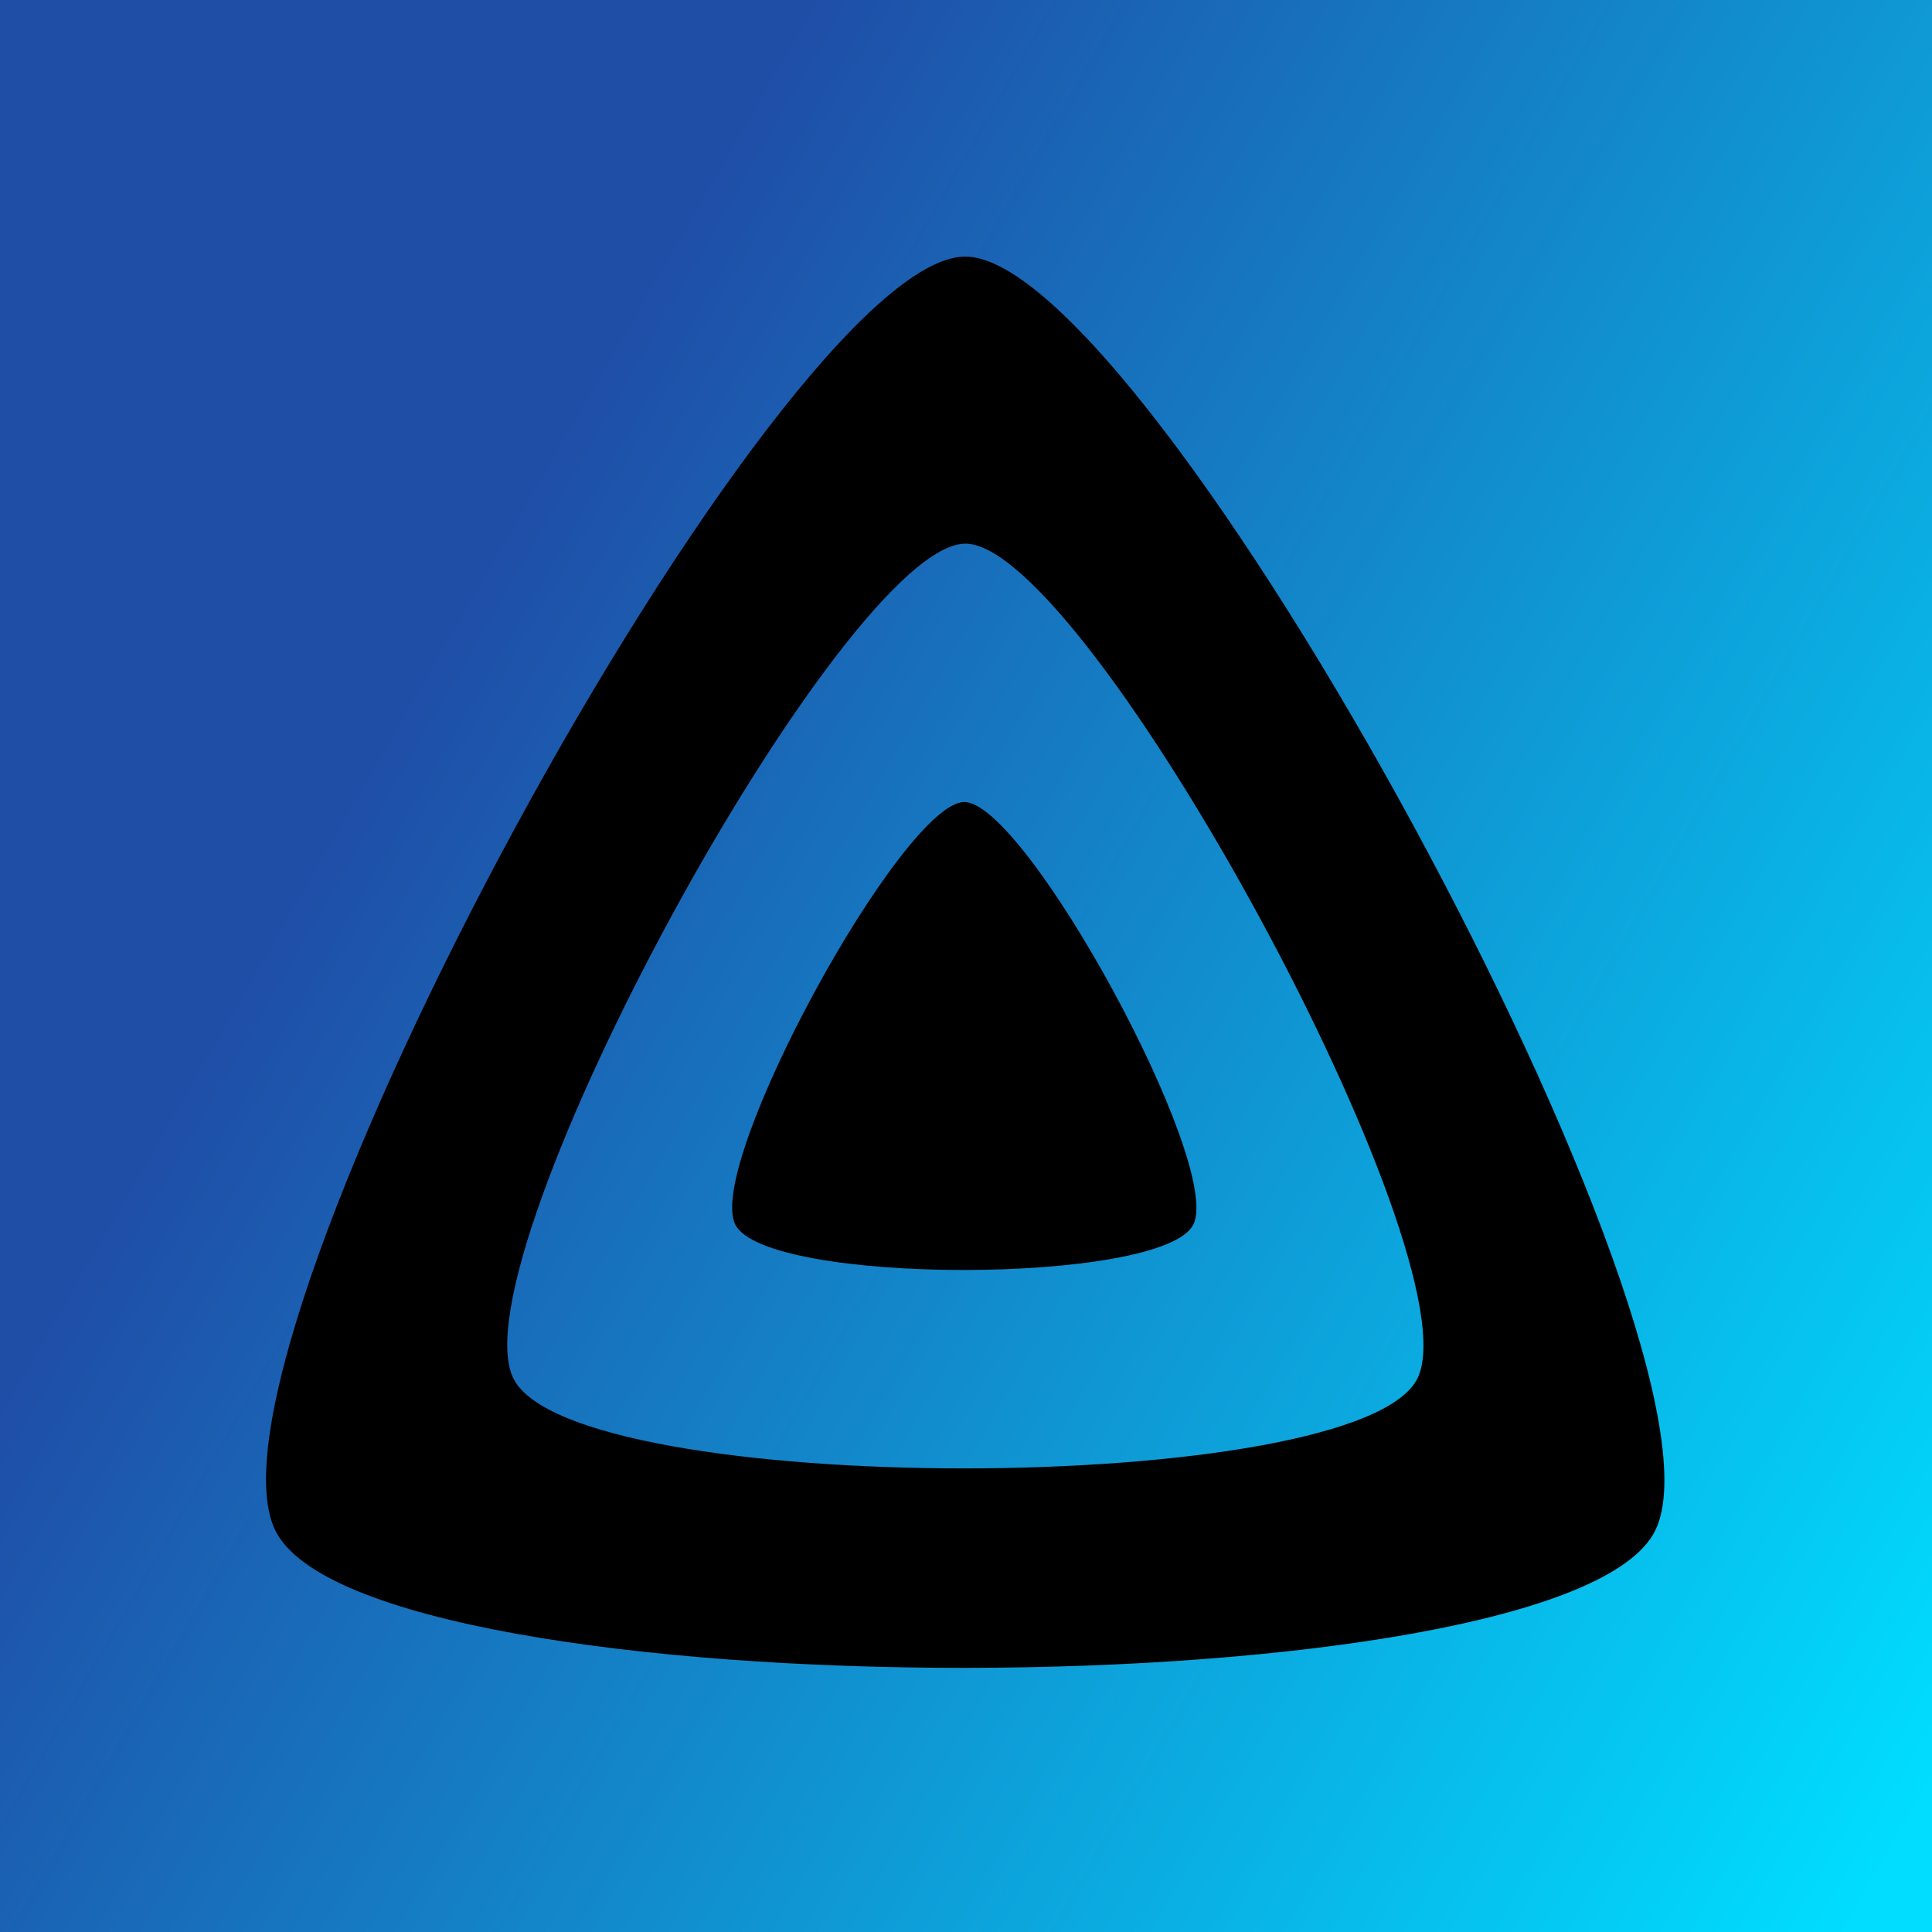
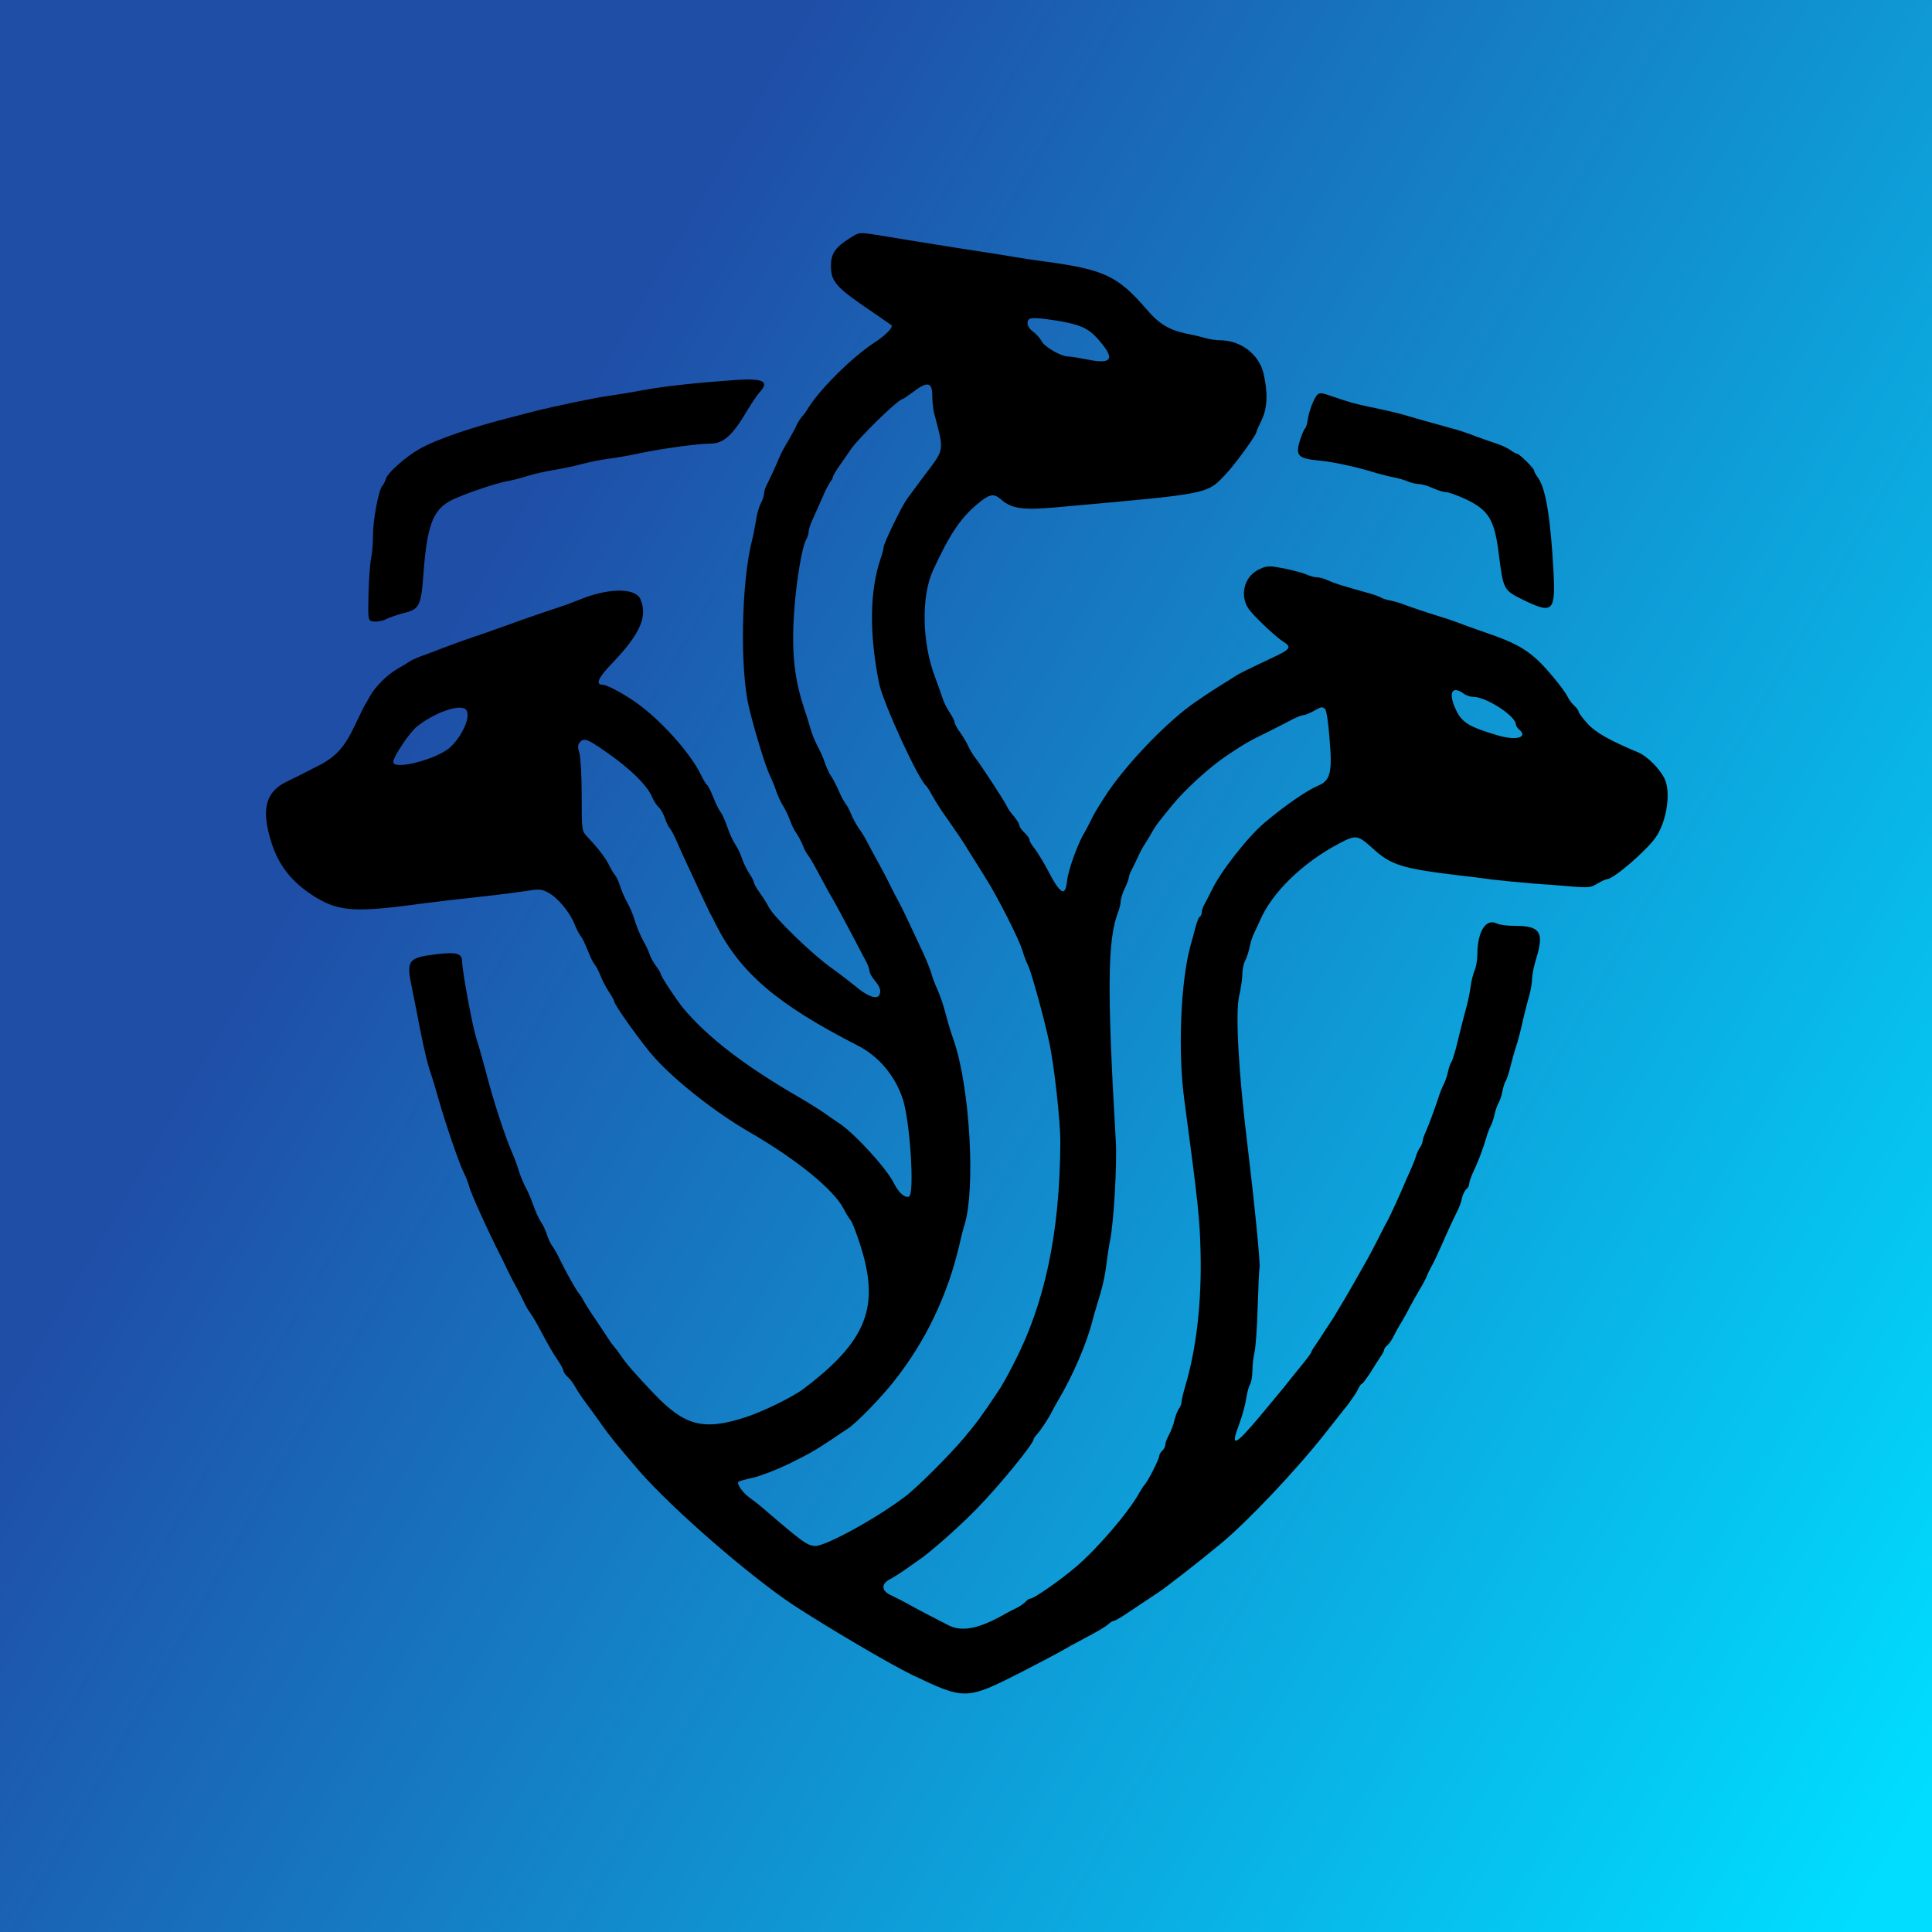
<svg xmlns="http://www.w3.org/2000/svg" width="1024px" height="1024px" viewBox="0 0 1024 1024" version="1.1">
  <defs>
    <linearGradient x1="18.683%" y1="40.826%" x2="101.598%" y2="88.697%" id="linearGradient-1">
      <stop stop-color="#1F4EA7" offset="0%" />
      <stop stop-color="#00DDFF" offset="100%" />
    </linearGradient>
  </defs>
  <g id="Inverted-Dark" stroke="none" stroke-width="1" fill="none" fill-rule="evenodd">
    <g id="AppIcon-invertedDark-blue" fill-rule="nonzero">
      <rect id="solid-background" fill="url(#linearGradient-1)" x="0" y="0" width="1024" height="1024" />
-       <path d="M511.582,136 C609.712,136 924.915,714.817 877.299,811.251 C829.684,907.686 194.101,908.811 145.96,811.251 C97.819,713.692 413.548,136 511.582,136 Z M511.678,288.156 C447.42,288.156 240.555,666.678 272.102,730.598 C303.649,794.518 720.072,793.811 751.269,730.598 C782.466,667.369 575.935,288.156 511.678,288.156 Z M511.11,425.091 C543.724,425.107 648.323,617.009 632.518,648.998 C616.713,680.987 405.682,681.341 389.701,648.998 C373.721,616.656 478.543,425.091 511.11,425.091 Z" id="Combined-Shape" fill="#000000" />
+       <path d="M449.97,126.53C442.78,131.04 440.42,134.59 440.42,140.71C440.42,149.41 442.89,152.20 463.08,165.84C468.02,169.28 472.21,172.18 472.42,172.29C473.71,173.36 469.41,177.76 463.08,181.84C451.16,189.68 433.76,207.08 427.96,216.96C427.31,218.04 426.02,219.86 425.06,220.83C424.20,221.91 422.80,223.95 422.16,225.45C421.51,226.95 419.58,230.50 417.86,233.50C416.04,236.40 414.10,240.06 413.46,241.56C411.31,246.72 407.98,253.91 406.48,256.81C405.62,258.31 404.97,260.46 404.97,261.64C404.97,262.72 404.22,264.97 403.25,266.80C402.29,268.52 401.11,272.71 400.68,275.93C400.14,279.15 399.28,283.77 398.64,286.13C392.94,308.36 392.08,354.23 396.92,374.74C399.71,386.55 405.83,406.64 407.98,410.83C409.05,413.08 410.67,416.95 411.42,419.31C412.17,421.67 413.89,425.33 415.18,427.37C416.47,429.41 418.08,432.95 418.83,435.10C419.58,437.25 420.98,440.15 422.05,441.54C423.02,442.94 424.52,445.73 425.38,447.77C426.13,449.81 427.42,452.28 428.28,453.25C429.03,454.22 431.18,457.76 433.01,461.31C434.83,464.74 437.73,470.01 439.34,473.01C442.67,478.60 445.79,484.50 453.09,498.25C455.35,502.66 458.03,507.70 459.00,509.53C459.96,511.25 460.82,513.61 460.82,514.58C460.82,515.54 462.00,517.69 463.40,519.41C466.62,523.28 467.16,525.21 465.98,527.47C464.80,529.94 459.32,527.90 453.30,522.63C451.05,520.81 445.25,516.30 440.31,512.75C430.21,505.56 410.24,486.12 407.55,480.96C406.58,479.03 404.44,475.59 402.72,473.23C401.00,470.86 399.60,468.39 399.60,467.75C399.60,467.11 398.42,464.85 397.03,462.81C395.74,460.77 393.91,457.12 393.16,454.75C392.41,452.39 390.90,449.28 389.83,447.77C388.76,446.27 386.82,442.19 385.64,438.75C384.46,435.21 382.85,431.56 382.10,430.70C381.24,429.73 379.52,426.19 378.12,422.75C376.83,419.42 375.22,416.30 374.69,415.98C374.15,415.55 372.75,413.30 371.57,410.83C366.63,400.30 352.35,383.87 339.35,373.99C332.80,368.94 321.95,362.93 319.48,362.93C315.40,362.93 316.90,359.38 324.64,351.33C339.46,335.86 343.43,326.52 339.35,317.39C336.56,311.48 322.27,311.59 307.24,317.82C304.55,318.89 300.15,320.61 297.36,321.47C294.46,322.43 289.94,323.94 287.15,324.90C282.32,326.52 274.05,329.42 261.59,333.93C258.69,335.00 253.32,336.83 249.78,338.01C246.23,339.19 240.00,341.44 235.81,343.06C231.73,344.67 226.04,346.81 223.25,347.78C220.46,348.86 217.56,350.14 216.80,350.79C216.05,351.33 213.26,353.04 210.57,354.55C205.20,357.66 198.97,363.89 196.18,368.83C195.22,370.55 194.03,372.81 193.39,373.67C192.85,374.52 190.49,379.47 188.02,384.62C182.65,396.01 177.92,401.27 168.69,405.89C164.82,407.82 160.52,410.07 159.02,410.83C157.52,411.58 154.40,413.08 152.04,414.26C140.55,419.74 138.29,429.19 143.98,446.91C147.64,458.41 154.30,467.00 165.14,474.19C178.03,482.68 186.41,483.65 215.41,479.99C232.38,477.74 243.87,476.45 260.52,474.62C265.24,474.09 273.08,473.12 277.92,472.37C286.08,471.08 286.94,471.19 290.59,473.12C295.53,475.70 301.97,483.43 304.44,489.66C305.52,492.35 307.02,495.25 307.77,496.10C308.53,496.96 310.14,500.29 311.43,503.52C312.61,506.63 314.22,510.07 315.08,511.03C315.94,512.00 317.33,514.79 318.30,517.16C319.27,519.63 321.20,523.38 322.70,525.64C324.21,527.90 325.50,530.15 325.50,530.69C325.50,532.51 340.53,553.56 347.19,560.87C358.47,573.33 379.73,589.97 397.46,600.18C422.16,614.46 441.92,630.57 447.08,640.56C448.26,642.92 449.97,645.61 450.73,646.58C451.59,647.43 453.95,653.56 455.99,660.00C466.51,692.76 459.43,710.80 425.70,736.26C420.12,740.45 404.11,748.29 395.09,751.19C372.86,758.38 362.98,755.80 346.76,738.83C336.24,727.77 332.05,722.94 328.93,718.32C327.97,716.82 326.46,714.88 325.71,714.02C324.96,713.17 323.45,711.23 322.49,709.62C321.52,708.12 318.41,703.50 315.72,699.42C312.93,695.44 310.14,690.93 309.38,689.54C308.63,688.03 307.56,686.31 307.02,685.78C305.41,683.95 300.15,674.50 296.93,667.95C295.42,664.73 293.49,661.29 292.74,660.43C291.99,659.57 290.70,656.89 289.94,654.52C289.19,652.16 287.69,648.94 286.51,647.33C285.43,645.72 283.72,641.85 282.64,638.74C281.57,635.62 279.74,631.32 278.56,629.28C277.49,627.24 275.88,623.38 275.02,620.69C274.26,618.01 272.55,613.39 271.26,610.49C267.71,602.43 261.38,583.10 257.83,569.14C256.01,562.37 253.64,553.89 252.46,550.34C250.42,544.01 244.94,514.58 244.94,509.53C244.94,505.34 241.94,504.48 231.30,505.77C216.16,507.60 215.19,508.89 218.41,524.03C219.27,528.43 221.42,538.74 222.93,546.91C224.54,555.18 226.79,564.52 227.97,567.85C229.15,571.29 231.20,578.05 232.59,583.10C236.24,595.88 243.55,617.25 245.91,621.77C246.98,623.81 248.17,626.92 248.59,628.64C249.45,632.18 258.37,651.95 265.67,666.34C266.32,667.52 267.93,670.85 269.32,673.86C270.72,676.76 272.65,680.41 273.51,681.91C274.37,683.41 276.09,686.74 277.38,689.43C278.56,692.11 280.28,695.01 281.03,695.87C281.78,696.84 283.82,700.17 285.54,703.39C290.91,713.49 292.74,716.71 295.74,721.11C297.36,723.48 298.64,725.95 298.64,726.59C298.64,727.24 299.61,728.63 300.90,729.81C302.19,730.89 304.12,733.57 305.20,735.61C306.38,737.65 308.96,741.52 311.00,744.20C313.04,746.89 316.69,751.94 319.16,755.48C323.35,761.39 327.86,766.87 338.81,779.65C356.32,799.73 397.24,835.28 420.55,850.75C438.27,862.35 471.99,882.22 483.38,887.69C511.52,901.12 512.05,901.12 541.48,886.19C550.40,881.57 559.85,876.63 562.64,875.02C565.43,873.41 569.62,871.05 571.98,869.87C582.51,864.28 585.84,862.35 587.56,860.74C588.52,859.88 589.71,859.13 590.24,859.13C590.78,859.13 592.93,857.94 594.97,856.66C598.41,854.29 607.32,848.49 613.87,844.09C618.49,840.97 635.35,827.87 646.63,818.53C661.24,806.50 687.12,779.11 702.48,759.56C706.56,754.41 711.82,747.64 714.19,744.74C716.44,741.73 719.02,738.08 719.77,736.36C720.52,734.75 721.38,733.46 721.81,733.46C722.24,733.46 724.07,730.89 726.11,727.88C728.04,724.76 730.51,720.90 731.58,719.29C732.77,717.68 733.63,715.96 733.63,715.42C733.63,714.88 734.38,713.70 735.45,712.95C736.42,712.09 737.81,709.94 738.67,708.22C739.53,706.40 741.36,703.07 742.86,700.71C744.26,698.34 746.41,694.48 747.59,692.11C748.88,689.75 751.02,685.88 752.42,683.52C753.92,681.16 755.54,678.04 756.18,676.54C756.72,675.04 757.79,673.00 758.33,671.92C760.05,669.02 761.55,665.69 768.10,650.98C769.39,648.19 771.22,644.21 772.29,642.17C773.36,640.13 774.55,636.91 774.87,634.98C775.30,633.15 776.37,631.00 777.23,630.25C778.09,629.61 778.73,628.32 778.73,627.35C778.73,626.38 779.70,623.70 780.78,621.34C783.25,616.29 785.93,609.20 787.76,602.97C788.40,600.61 789.58,597.71 790.23,596.53C790.87,595.34 791.73,592.66 792.16,590.62C792.59,588.58 793.56,585.89 794.20,584.71C794.95,583.53 795.92,580.63 796.35,578.27C796.78,575.90 797.64,573.43 798.07,572.90C798.60,572.25 799.68,568.92 800.54,565.38C801.40,561.83 802.69,557.43 803.22,555.71C804.51,552.17 806.23,545.29 807.84,537.99C808.49,535.31 809.67,530.69 810.53,527.68C811.39,524.67 812.03,520.70 812.03,518.77C812.03,516.83 813.00,511.89 814.28,507.92C818.47,494.06 816.33,490.73 803.12,490.73C799.03,490.73 794.85,490.20 793.56,489.55C787.65,486.44 783.03,493.63 783.03,505.88C783.03,508.56 782.39,512.54 781.53,514.47C780.67,516.51 779.70,520.48 779.38,523.49C778.95,526.39 777.98,531.23 777.12,534.23C776.37,537.13 775.08,541.75 774.44,544.44C773.79,547.12 772.51,552.17 771.65,555.71C770.68,559.26 769.61,562.59 769.07,563.23C768.64,563.77 767.89,566.02 767.46,568.06C767.03,570.10 766.06,573.00 765.31,574.51C764.45,576.01 763.16,579.34 762.30,582.03C759.83,589.54 757.25,596.20 755.64,599.96C754.78,601.79 754.03,603.94 754.03,604.80C754.03,605.55 753.39,607.16 752.53,608.34C751.78,609.52 750.70,611.67 750.38,613.17C749.95,614.68 748.55,618.01 747.37,620.69C746.08,623.38 744.58,626.92 743.83,628.75C741.79,633.58 736.74,644.64 735.67,646.47C735.13,647.33 732.77,651.95 730.40,656.67C727.93,661.40 725.57,666.02 725.03,666.87C724.50,667.73 722.24,671.82 719.99,675.79C717.73,679.76 714.83,684.92 713.54,687.07C712.25,689.21 710.10,692.76 708.92,694.80C707.74,696.84 705.92,699.85 704.84,701.35C703.87,702.85 702.05,705.54 700.98,707.26C699.90,708.98 698.08,711.66 697.00,713.27C695.82,714.88 694.96,716.49 694.96,716.82C694.96,717.14 692.49,720.47 689.48,724.12C686.48,727.77 682.82,732.39 681.21,734.43C679.60,736.36 673.80,743.45 668.32,750.00C654.36,766.65 651.89,767.73 656.83,754.73C658.44,750.43 660.05,744.42 660.48,741.52C660.91,738.51 661.77,735.08 662.52,733.79C663.28,732.50 663.81,729.17 663.81,726.27C663.81,723.48 664.35,719.18 664.89,716.82C665.53,714.45 666.28,703.61 666.61,692.65C666.93,681.80 667.36,672.57 667.57,672.24C668.22,671.17 665.10,639.49 661.13,606.41C656.40,568.06 654.68,536.60 656.83,527.57C657.69,524.14 658.34,519.30 658.44,516.73C658.44,514.15 659.09,510.82 659.95,509.21C660.81,507.60 661.88,504.27 662.31,502.01C662.74,499.65 663.92,496.00 665.00,493.96C665.96,491.92 667.36,489.02 668.00,487.51C674.34,472.91 690.56,457.22 709.46,447.24C718.70,442.30 719.56,442.40 727.61,449.71C737.28,458.51 742.97,460.34 773.36,463.99C778.41,464.53 786.15,465.49 790.55,466.14C794.95,466.68 804.94,467.64 812.57,468.29C820.30,468.82 830.18,469.58 834.80,470.01C841.99,470.54 843.39,470.33 846.72,468.29C848.76,467.11 850.91,466.03 851.66,466.03C855.10,466.03 872.82,450.78 877.65,443.69C883.45,435.21 885.71,419.96 882.27,412.76C879.69,407.39 873.03,400.73 868.09,398.69C853.16,392.46 845.54,388.16 841.35,383.44C838.88,380.75 836.84,377.96 836.73,377.32C836.73,376.67 835.77,375.28 834.48,374.09C833.19,373.02 831.47,370.66 830.61,368.83C828.68,365.07 819.55,354.01 814.82,349.71C808.16,343.59 801.93,340.26 787.86,335.43C785.50,334.68 780.24,332.74 776.05,331.24C771.97,329.63 766.38,327.70 763.70,326.95C755.97,324.58 748.45,322.00 744.37,320.50C742.33,319.64 738.89,318.68 736.85,318.25C734.81,317.92 732.66,317.17 732.01,316.74C731.48,316.31 728.26,315.13 725.03,314.27C710.53,310.19 707.10,309.12 703.87,307.61C702.05,306.75 699.47,306.00 698.18,306.00C696.89,306.00 694.32,305.36 692.49,304.50C690.56,303.64 685.19,302.24 680.57,301.28C672.62,299.77 671.76,299.77 667.68,301.60C658.98,305.46 656.51,316.74 662.85,324.05C667.04,328.99 677.13,338.33 680.25,340.16C684.44,342.73 683.90,344.02 677.02,347.35C660.27,355.30 656.62,357.02 654.15,358.74C652.64,359.70 649.31,361.85 646.63,363.46C642.12,366.25 633.53,372.05 631.06,373.88C615.70,385.26 594.97,407.39 585.41,422.53C580.58,430.16 580.04,431.02 577.89,435.42C576.71,437.78 575.31,440.47 574.78,441.33C571.34,446.81 566.08,461.41 565.54,467.00C564.68,475.59 562.00,474.09 555.34,461.20C552.87,456.58 549.64,451.32 548.25,449.60C546.85,447.88 545.67,445.95 545.67,445.20C545.67,444.44 544.49,442.73 542.99,441.33C541.48,439.93 540.30,438.21 540.30,437.46C540.30,436.71 538.90,434.46 537.29,432.52C535.57,430.59 533.96,428.23 533.64,427.26C532.89,425.43 520.32,405.99 516.78,401.48C515.60,399.98 513.99,397.29 513.24,395.58C512.48,393.86 510.55,390.53 508.94,388.27C507.22,386.02 505.93,383.55 505.93,382.79C505.93,382.04 504.75,379.79 503.35,377.64C501.96,375.60 500.13,372.05 499.49,369.80C498.74,367.44 496.91,362.50 495.51,358.63C488.64,340.59 488.21,315.88 494.55,302.24C503.25,283.34 509.05,274.64 518.07,267.12C524.62,261.64 526.77,261.32 530.74,264.87C536.22,269.59 542.13,270.45 559.10,268.95C642.98,261.43 639.33,262.18 650.07,250.90C654.79,245.86 665.96,230.50 665.96,228.89C665.96,228.46 667.25,225.66 668.65,222.76C671.76,216.43 672.08,208.16 669.72,198.06C667.36,187.75 657.58,180.34 646.52,180.34C644.48,180.34 641.15,179.80 639.11,179.27C637.07,178.62 632.13,177.44 628.16,176.69C619.56,174.76 614.30,171.64 607.96,164.23C592.18,145.97 585.41,142.86 552.65,138.45C547.93,137.81 541.16,136.84 537.62,136.20C534.07,135.55 526.55,134.37 520.97,133.51C515.38,132.65 506.68,131.36 501.64,130.51C481.66,127.28 476.07,126.42 467.16,124.92C455.02,122.99 455.56,122.88 449.97,126.53ZM560.71,170.03C572.41,172.07 576.60,173.90 581.44,179.16C591.32,190.11 589.92,193.34 576.28,190.54C571.88,189.68 567.37,188.93 566.08,188.93C562.43,188.93 553.73,183.99 552.11,180.88C551.26,179.27 549.22,177.01 547.60,175.83C544.81,173.90 543.74,170.78 545.35,169.28C546.42,168.20 550.61,168.42 560.71,170.03ZM494.12,209.45C494.12,212.56 494.55,216.75 495.08,218.90C500.56,239.84 500.88,237.48 489.50,252.62C485.85,257.56 481.87,262.93 480.58,264.65C477.68,268.84 468.34,288.07 468.34,290.00C468.34,290.75 467.70,293.33 466.84,295.80C460.93,312.77 460.61,335.97 465.98,362.39C468.23,372.91 486.92,413.62 491.00,416.63C491.32,416.95 492.72,419.10 494.01,421.46C495.30,423.82 497.55,427.47 498.95,429.51C501.85,433.60 504.64,437.68 508.62,443.48C510.01,445.52 512.59,449.60 514.42,452.61C516.24,455.51 519.79,461.09 522.15,464.96C528.59,475.05 539.98,497.50 541.80,503.52C542.66,506.42 544.06,510.07 544.92,511.79C546.53,514.90 553.30,539.28 555.98,551.85C558.67,563.77 562.00,593.95 562.00,605.12C561.78,653.56 553.83,691.15 536.86,723.58C534.07,729.06 530.63,735.18 529.24,737.12C520.22,750.65 517.53,754.30 510.66,762.46C503.03,771.48 485.85,788.67 479.62,793.29C464.69,804.67 437.84,819.39 432.15,819.39C428.06,819.39 425.06,817.13 405.08,799.95C403.15,798.23 399.60,795.44 397.35,793.82C393.59,791.14 390.26,786.41 391.44,785.34C391.66,785.02 395.20,784.05 399.28,783.19C403.25,782.23 411.63,779.00 417.86,776.00C429.35,770.30 431.29,769.23 441.38,762.57C444.50,760.42 448.15,757.95 449.55,757.09C454.16,753.98 466.41,741.41 473.60,732.39C490.57,711.12 502.39,686.31 508.62,659.25C509.37,655.92 510.44,651.52 511.09,649.58C517.21,630.47 514.09,576.23 505.50,551.42C504.00,547.23 502.07,540.78 501.10,536.92C500.13,533.05 498.20,527.47 496.91,524.57C495.51,521.56 494.12,517.80 493.69,516.08C493.26,514.47 491.22,509.31 489.18,504.80C482.09,489.55 477.79,480.53 476.29,477.85C475.43,476.34 473.28,472.26 471.56,468.72C469.84,465.17 466.62,459.16 464.47,455.29C462.33,451.42 459.86,446.81 459.00,445.09C458.03,443.26 456.20,440.36 454.92,438.64C453.73,436.82 452.02,433.70 451.16,431.66C450.40,429.62 449.12,427.15 448.36,426.29C447.61,425.33 445.89,422.21 444.60,419.31C443.32,416.30 441.49,412.76 440.42,411.26C439.45,409.75 437.95,406.64 437.19,404.28C436.44,401.91 434.72,398.05 433.43,395.68C432.15,393.32 430.43,389.24 429.68,386.55C428.92,383.87 427.21,378.28 425.81,374.20C420.76,358.52 419.47,344.24 420.98,323.19C422.16,307.29 425.06,290.11 427.31,285.92C428.06,284.63 428.60,282.80 428.60,281.73C428.60,280.76 429.46,277.97 430.64,275.50C431.72,273.03 433.97,267.98 435.69,264.11C437.30,260.25 439.34,256.38 440.09,255.41C440.85,254.56 441.49,253.27 441.49,252.73C441.49,252.19 443.21,249.29 445.25,246.39C447.40,243.39 449.87,239.84 450.83,238.34C455.02,232.11 476.18,211.49 478.44,211.49C478.76,211.49 481.23,209.77 484.02,207.73C491.43,202.04 494.12,202.47 494.12,209.45ZM775.94,367.76C777.12,368.62 779.38,369.37 780.99,369.37C787.76,369.37 803.44,379.57 803.44,383.98C803.44,384.62 804.19,385.80 805.05,386.55C810.20,390.85 803.76,392.68 793.88,389.78C777.88,385.05 774.44,382.79 771.11,374.95C767.56,366.79 769.93,363.25 775.94,367.76ZM246.88,376.03C249.78,378.93 245.69,389.13 239.04,395.68C232.70,402.13 208.43,408.57 208.43,403.85C208.43,401.16 216.91,388.49 220.78,385.26C230.01,377.75 243.76,372.91 246.88,376.03ZM702.16,375.60C703.02,376.14 703.98,382.15 704.73,392.14C706.24,409.65 705.06,413.83 698.40,416.52C692.81,418.88 680.89,427.04 670.47,435.85C661.34,443.48 646.63,462.27 641.90,472.48C640.94,474.52 639.43,477.42 638.57,478.92C637.71,480.42 636.96,482.46 636.96,483.43C636.96,484.40 636.53,485.58 635.89,485.90C635.35,486.22 634.39,488.59 633.74,491.06C633.10,493.53 631.92,497.93 631.06,500.94C625.79,519.84 624.18,557.11 627.73,583.10C635.03,637.66 635.89,645.72 636.32,663.55C636.96,689.86 634.17,714.56 628.26,734.54C627.08,738.40 626.22,742.27 626.22,743.13C626.22,744.10 625.58,745.71 624.72,746.89C623.97,748.07 622.89,750.76 622.46,752.80C622.03,754.84 620.75,758.27 619.67,760.32C618.49,762.36 617.63,764.83 617.63,765.79C617.63,766.76 616.88,768.16 616.02,768.91C615.16,769.66 614.41,770.95 614.41,771.70C614.41,773.31 608.82,784.27 606.78,786.84C606.03,787.60 604.74,789.64 603.78,791.35C598.08,801.67 581.44,821.00 570.05,830.66C562.00,837.54 547.93,847.31 546.10,847.31C545.46,847.31 544.27,848.06 543.52,849.03C542.66,849.89 540.62,851.39 538.80,852.25C536.97,853.11 534.29,854.51 532.78,855.37C518.93,863.31 510.01,865.03 502.82,861.49C493.15,856.55 485.74,852.68 481.23,850.10C478.54,848.60 474.57,846.67 472.42,845.59C467.16,843.34 466.84,839.58 471.56,837.11C473.39,836.14 476.83,833.99 479.40,832.17C481.87,830.45 485.10,828.19 486.60,827.12C492.83,823.04 509.15,808.54 517.85,799.52C529.99,787.06 547.82,765.15 547.82,762.89C547.82,762.46 548.57,761.39 549.43,760.42C551.47,758.38 556.20,751.08 557.59,748.07C558.24,746.78 559.85,743.88 561.24,741.52C568.55,729.28 576.17,711.55 578.97,700.17C579.50,698.13 580.58,694.26 581.44,691.58C584.01,683.52 585.73,676.33 586.48,669.56C586.91,666.02 587.77,660.43 588.42,657.21C590.35,647.43 592.07,617.15 591.42,605.33C586.70,523.92 586.91,497.72 592.82,482.89C593.46,481.18 594.00,478.81 594.00,477.52C594.11,476.23 594.97,473.23 596.15,470.86C597.33,468.50 598.19,465.92 598.30,465.17C598.30,464.31 599.05,462.38 599.91,460.88C600.77,459.27 602.16,456.26 603.13,454.22C603.99,452.18 605.71,448.95 606.89,447.24C608.07,445.41 609.79,442.51 610.76,440.79C612.48,437.68 613.55,436.28 621.17,426.94C627.94,418.56 640.83,406.85 649.85,400.73C660.16,393.86 661.67,393.00 673.27,387.31C677.78,385.05 683.25,382.26 685.40,381.08C687.55,380.00 690.02,379.04 690.88,379.04C691.63,379.04 693.99,378.07 696.03,376.99C700.44,374.52 700.44,374.52 702.16,375.60ZM320.98,398.37C333.98,407.28 343.22,416.41 345.79,422.75C346.55,424.57 348.05,426.94 349.23,427.90C350.31,428.98 351.70,431.56 352.45,433.70C353.10,435.85 354.39,438.32 355.14,439.18C355.89,440.15 357.61,443.26 358.79,446.16C360.08,449.17 362.23,453.90 363.62,456.90C365.02,459.80 368.13,466.57 370.60,471.94C373.07,477.20 375.54,482.46 376.08,483.54C376.73,484.61 378.23,487.51 379.41,489.98C392.41,515.65 411.85,532.30 454.70,554.21C465.66,559.79 474.36,570.10 478.44,582.35C482.30,593.73 484.88,633.04 481.77,634.22C479.51,635.08 476.18,632.08 473.50,626.60C469.52,618.87 452.98,600.82 444.93,595.45C442.78,594.06 439.02,591.48 436.66,589.76C434.19,588.04 428.71,584.60 424.31,582.03C394.88,565.06 375.12,549.91 362.01,534.23C358.47,529.83 350.20,517.37 350.20,516.19C350.20,515.76 349.02,513.72 347.62,511.89C346.22,509.96 344.72,507.27 344.29,505.77C343.86,504.27 342.36,501.04 340.85,498.47C339.46,495.89 337.52,491.38 336.56,488.26C335.70,485.15 333.87,480.75 332.48,478.38C331.08,476.02 329.47,472.15 328.72,469.79C327.97,467.43 326.78,464.74 326.03,463.88C325.28,463.02 323.78,460.55 322.81,458.51C320.88,454.65 317.23,449.81 311.53,443.80C308.31,440.36 308.31,440.36 308.31,421.89C308.31,411.15 307.77,401.70 307.13,399.33C306.16,396.11 306.16,394.82 307.24,393.53C309.38,390.96 311.21,391.49 320.98,398.37ZM389.94,201.39C368.78,202.90 352.99,204.61 341.61,206.65C334.19,208.05 325.50,209.45 322.27,209.88C316.80,210.52 293.17,215.46 283.07,218.04C280.71,218.68 275.88,219.86 272.33,220.83C250.42,226.31 231.63,232.75 222.39,237.91C215.09,242.10 205.53,250.47 204.56,253.70C204.24,254.99 203.27,256.81 202.52,257.67C200.59,260.14 197.69,275.61 197.69,283.98C197.69,288.17 197.26,293.44 196.72,295.80C196.18,298.16 195.54,306.65 195.32,314.59C195.00,329.09 195.00,329.09 198.22,329.42C200.05,329.63 202.95,329.09 204.67,328.13C206.49,327.27 210.47,325.87 213.69,325.01C222.39,322.97 223.25,321.36 224.54,302.78C226.36,279.15 229.37,270.88 237.96,265.83C242.80,262.93 262.56,256.06 269.11,254.99C271.47,254.56 276.30,253.37 279.85,252.19C283.39,251.12 289.62,249.72 293.70,249.08C297.79,248.43 304.55,247.04 308.74,245.86C312.93,244.78 319.05,243.60 322.27,243.17C325.50,242.85 332.80,241.56 338.38,240.38C350.31,237.80 370.17,235.12 376.51,235.12C383.60,235.12 388.33,230.71 396.49,216.86C398.42,213.64 401.11,209.66 402.50,208.05C407.98,202.14 404.76,200.42 389.94,201.39ZM696.14,212.67C694.96,215.03 693.67,219.22 693.24,221.80C692.92,224.38 692.17,226.74 691.74,227.06C691.20,227.38 690.02,230.28 688.95,233.61C686.48,241.56 687.98,243.06 699.47,244.14C706.99,244.89 719.13,247.47 729.33,250.69C732.01,251.44 736.10,252.52 738.46,252.94C740.82,253.37 744.26,254.34 746.19,255.20C748.12,255.95 750.81,256.60 752.31,256.60C753.71,256.60 756.93,257.56 759.51,258.74C762.09,259.93 765.31,260.89 766.60,260.89C767.89,260.89 772.61,262.61 777.02,264.65C789.05,270.45 792.05,275.39 794.31,293.11C796.89,313.09 796.67,312.77 808.38,318.46C822.88,325.44 824.49,323.83 823.41,303.42C821.91,275.07 819.33,259.17 815.36,253.48C814.07,251.76 813.10,249.94 813.10,249.40C813.10,248.22 805.26,240.49 804.08,240.49C803.65,240.49 801.93,239.63 800.43,238.45C798.82,237.37 795.81,235.98 793.77,235.33C791.73,234.69 786.68,232.86 782.49,231.36C778.41,229.75 772.61,227.81 769.61,227.06C757.04,223.62 752.10,222.23 747.05,220.72C741.68,219.11 736.85,217.93 724.50,215.35C718.27,214.06 714.51,212.99 705.16,209.77C698.93,207.62 698.50,207.84 696.14,212.67Z" id="Combined-Shape" fill="#000000" />
    </g>
  </g>
</svg>
